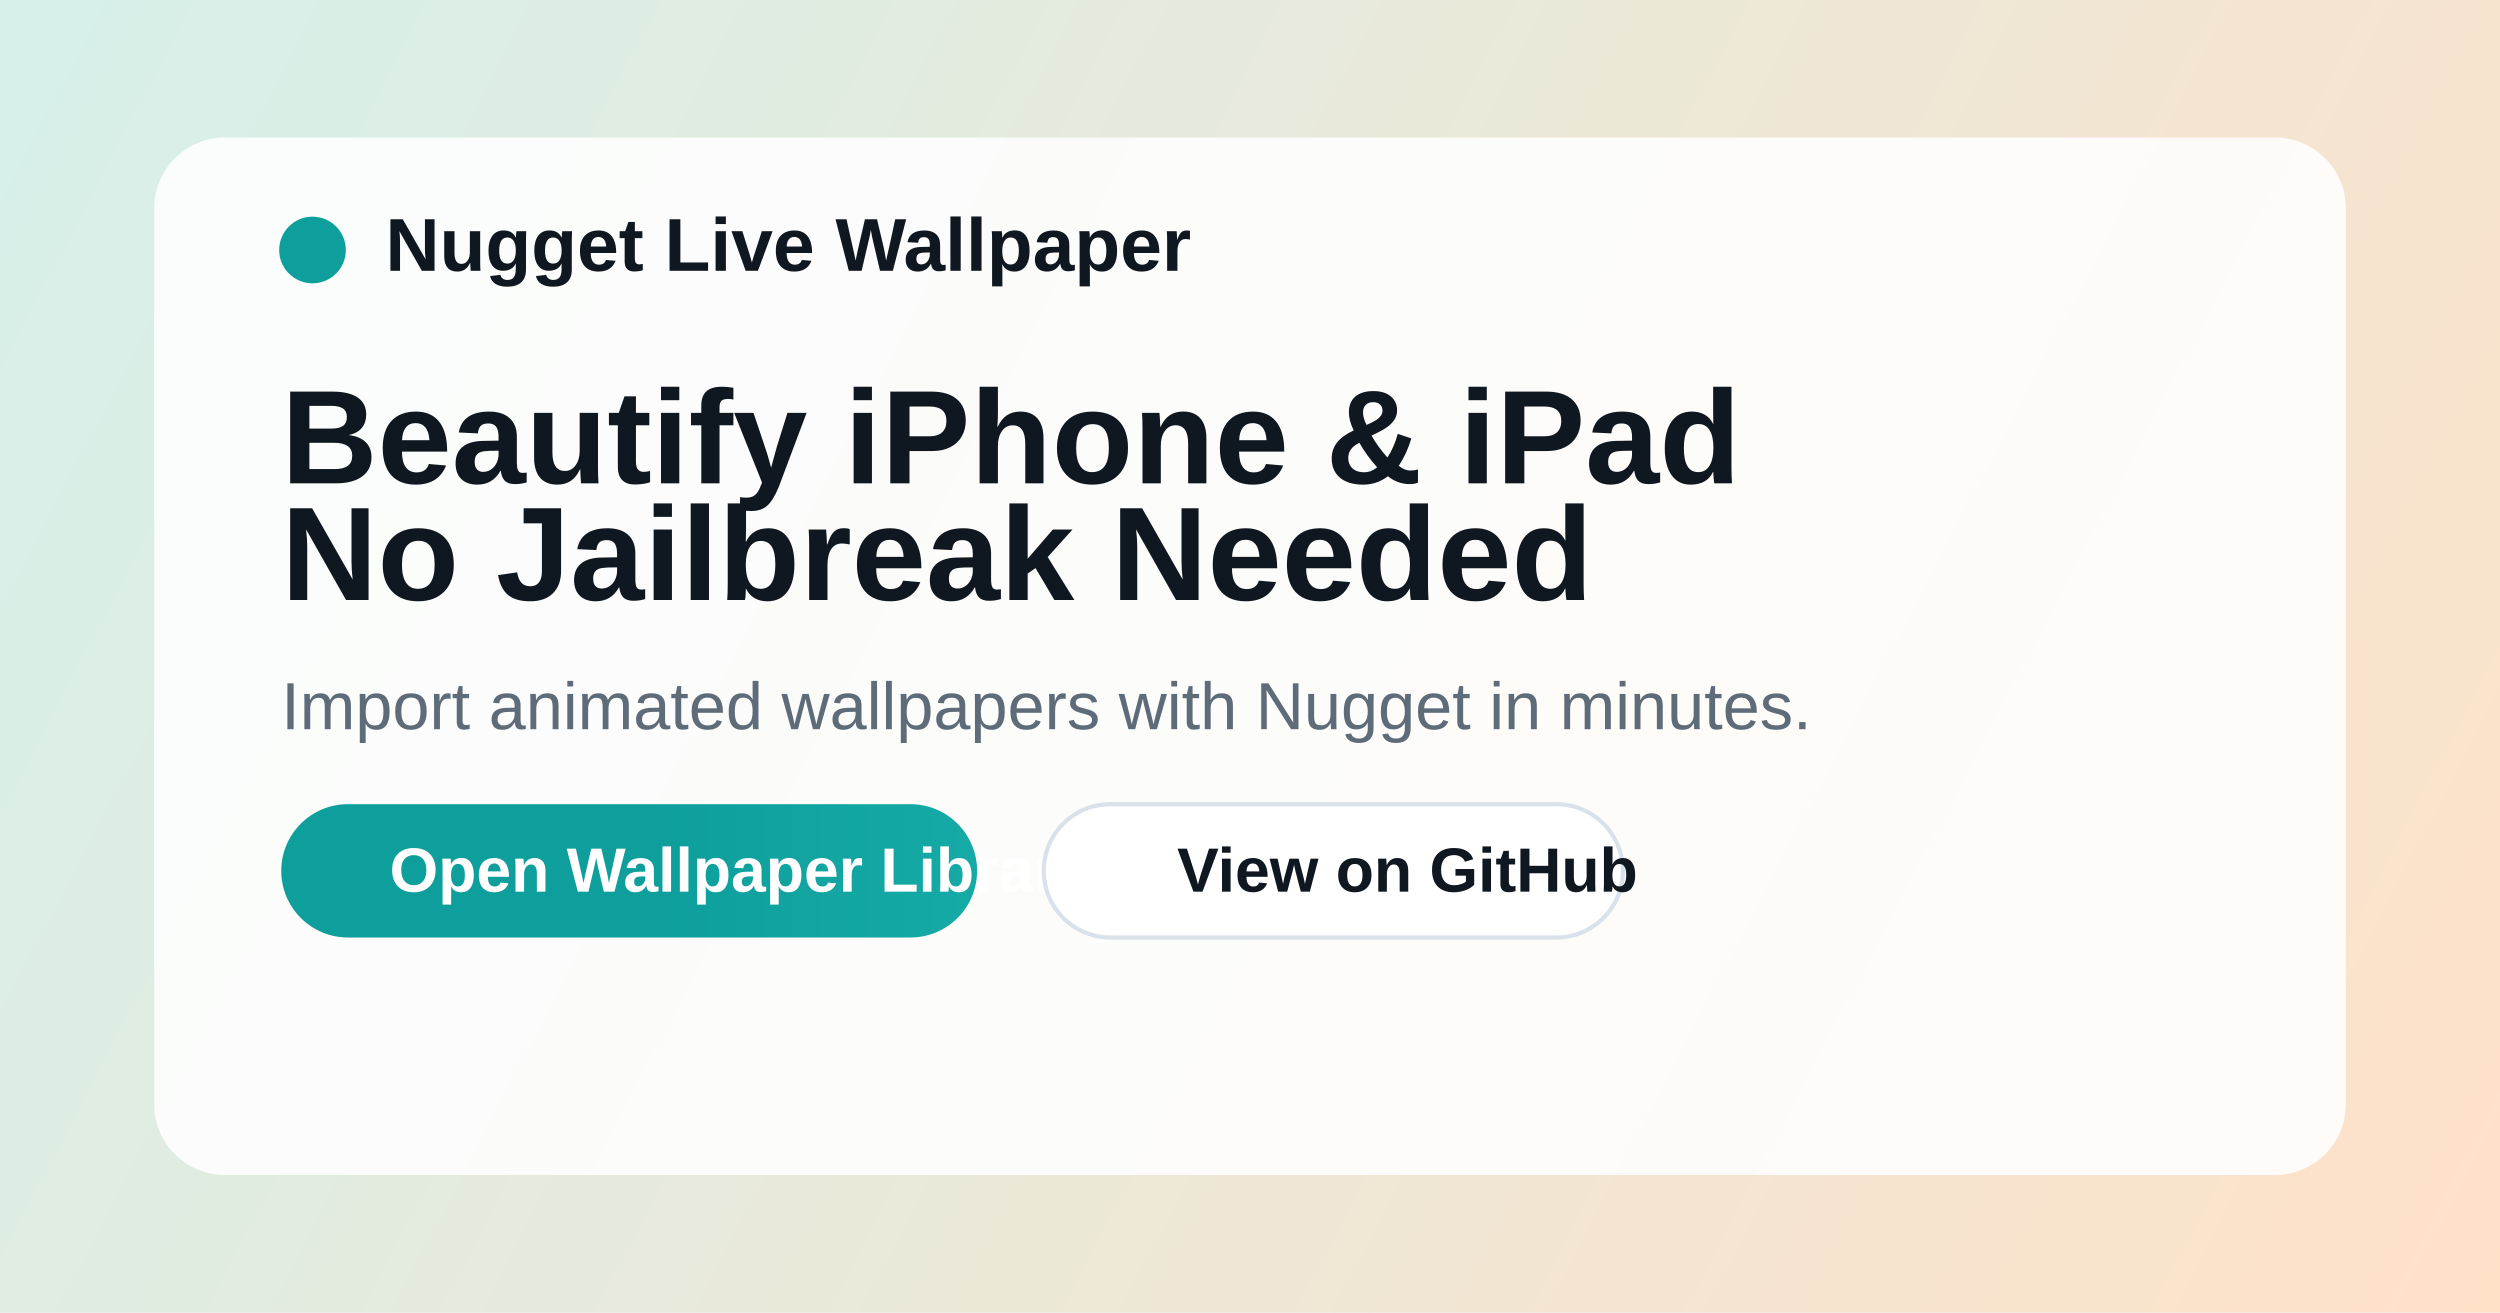
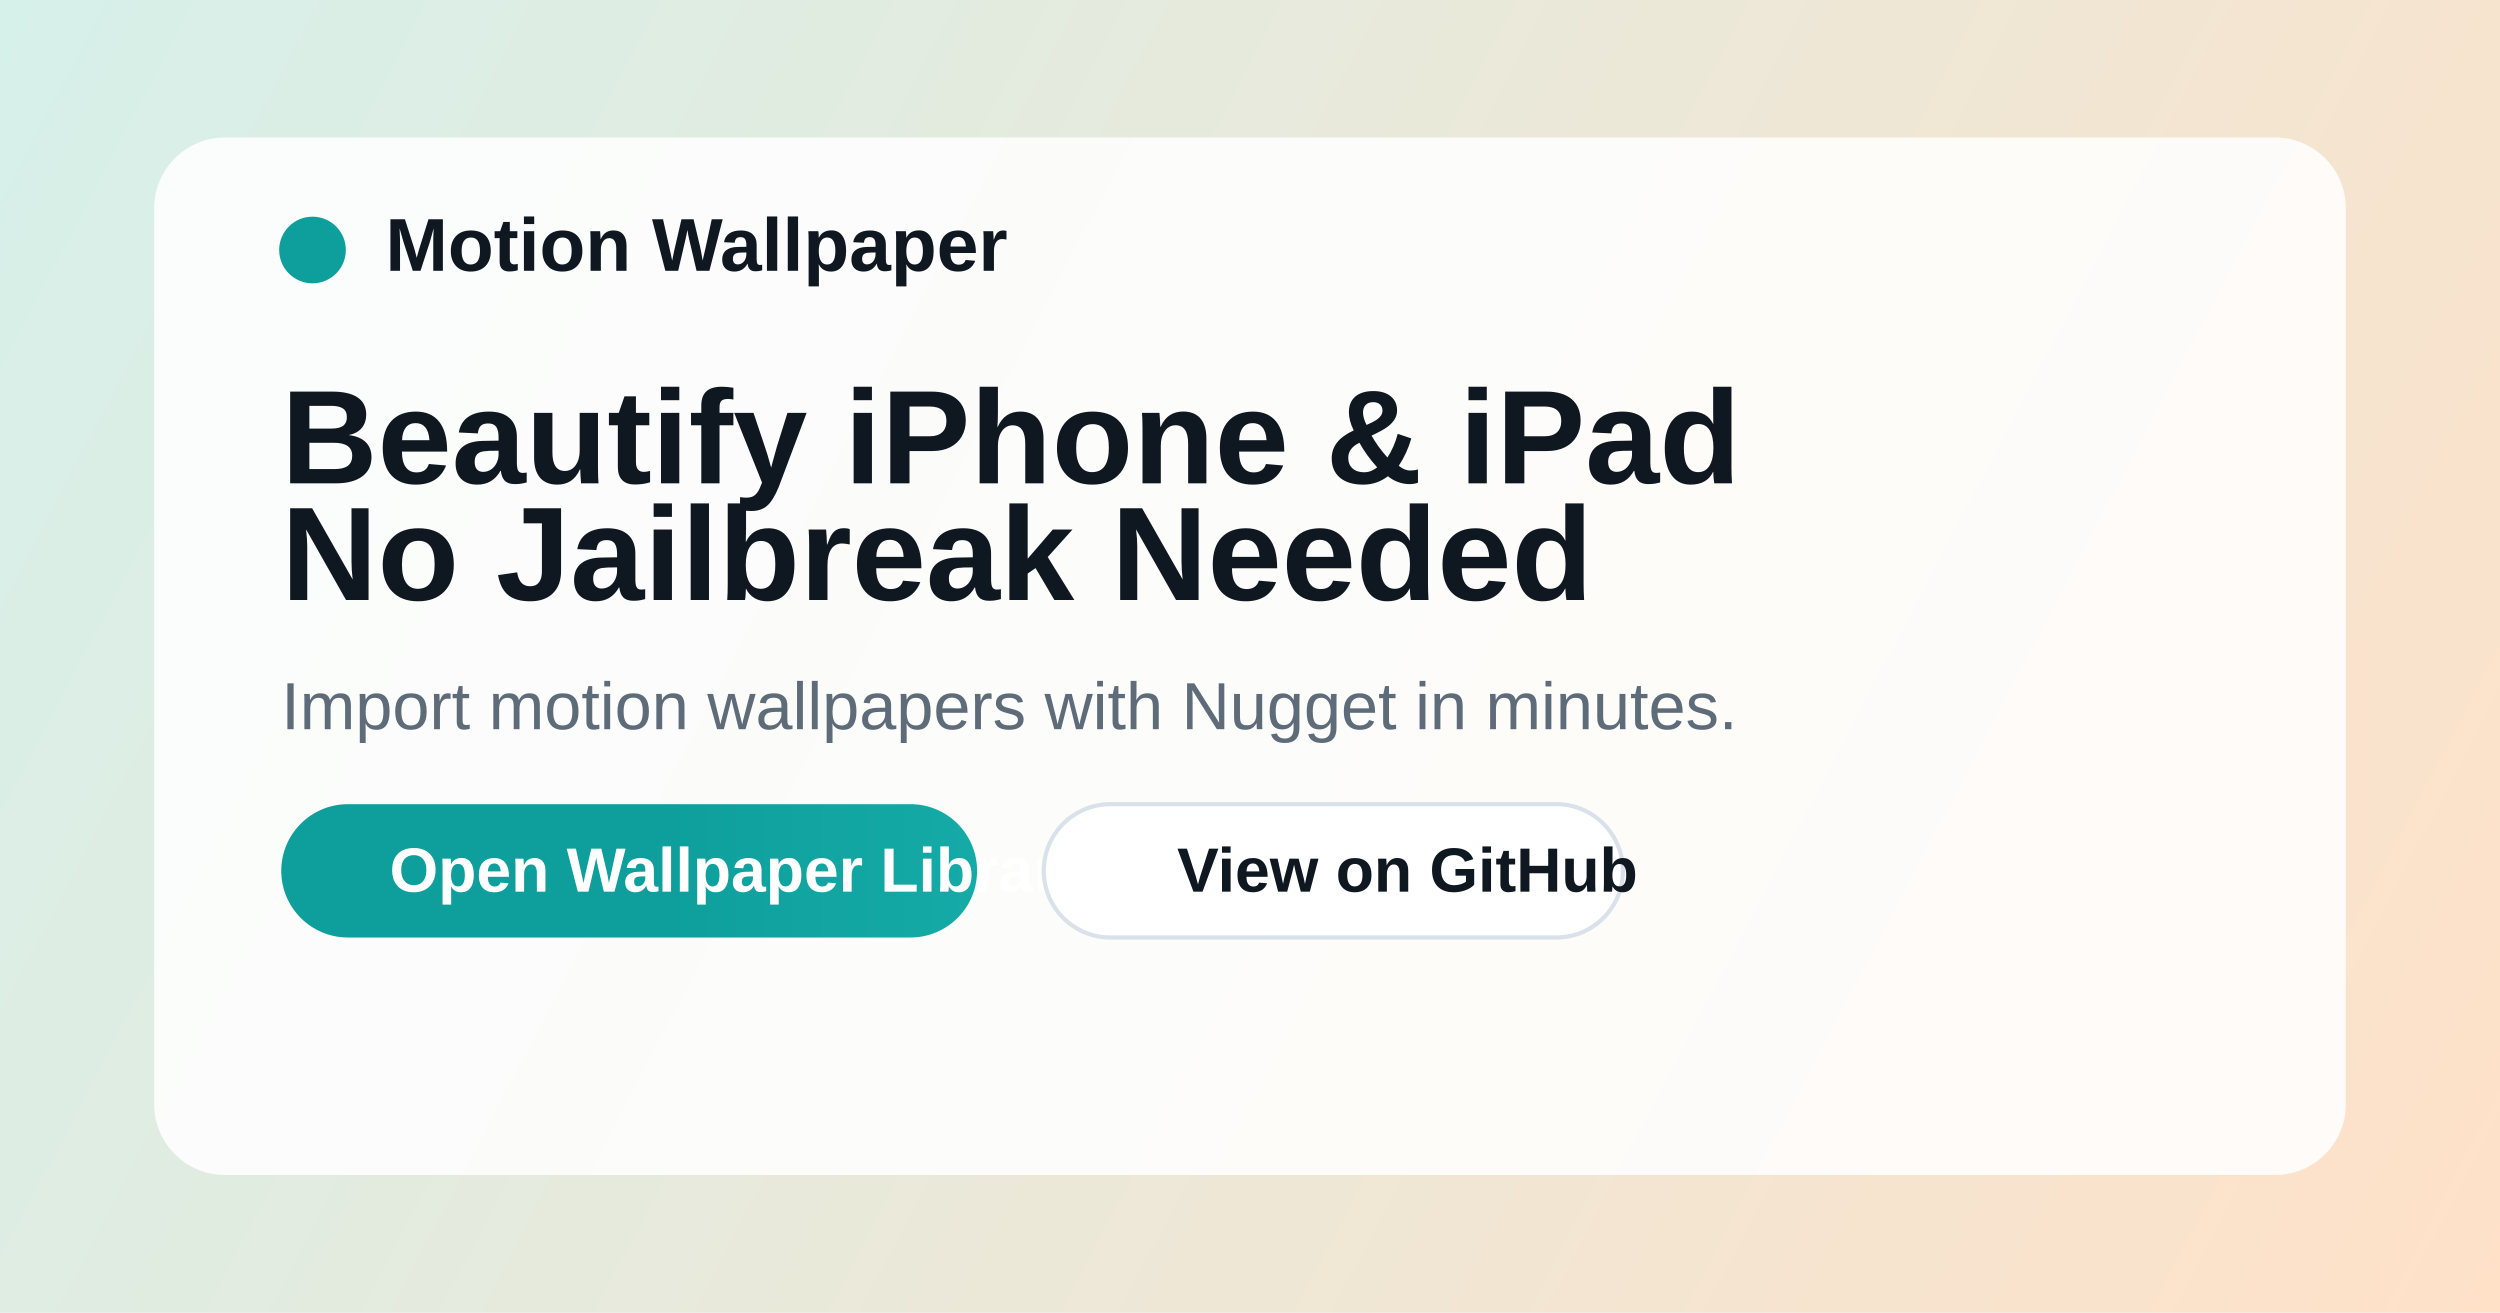
<svg xmlns="http://www.w3.org/2000/svg" width="1200" height="630" viewBox="0 0 1200 630" fill="none">
  <defs>
    <linearGradient id="bg" x1="0" y1="0" x2="1200" y2="630" gradientUnits="userSpaceOnUse">
      <stop stop-color="#D6F0EA" />
      <stop offset="1" stop-color="#FFE1C8" />
    </linearGradient>
    <linearGradient id="btn" x1="320" y1="418" x2="640" y2="418" gradientUnits="userSpaceOnUse">
      <stop stop-color="#0E9F9C" />
      <stop offset="1" stop-color="#1DB7B3" />
    </linearGradient>
  </defs>
  <rect width="1200" height="630" fill="url(#bg)" />
  <rect x="74" y="66" width="1052" height="498" rx="34" fill="white" fill-opacity="0.86" />
  <circle cx="150" cy="120" r="16" fill="#0E9F9C" />
-   <text x="185" y="130" fill="#0F1720" font-family="Arial, sans-serif" font-size="36" font-weight="700">Nugget Live Wallpaper</text>
+   <text x="185" y="130" fill="#0F1720" font-family="Arial, sans-serif" font-size="36" font-weight="700">Motion Wallpaper</text>
  <text x="135" y="232" fill="#0F1720" font-family="Arial, sans-serif" font-size="64" font-weight="700">Beautify iPhone &amp; iPad</text>
  <text x="135" y="288" fill="#0F1720" font-family="Arial, sans-serif" font-size="64" font-weight="700">No Jailbreak Needed</text>
-   <text x="135" y="350" fill="#5E6B79" font-family="Arial, sans-serif" font-size="32">Import animated wallpapers with Nugget in minutes.</text>
+   <text x="135" y="350" fill="#5E6B79" font-family="Arial, sans-serif" font-size="32">Import motion wallpapers with Nugget in minutes.</text>
  <rect x="135" y="386" width="334" height="64" rx="32" fill="url(#btn)" />
  <text x="187" y="428" fill="white" font-family="Arial, sans-serif" font-size="30" font-weight="700">Open Wallpaper Library</text>
  <rect x="501" y="386" width="278" height="64" rx="32" fill="white" stroke="#D9E1EA" stroke-width="2" />
  <text x="565" y="428" fill="#0F1720" font-family="Arial, sans-serif" font-size="30" font-weight="700">View on GitHub</text>
</svg>
